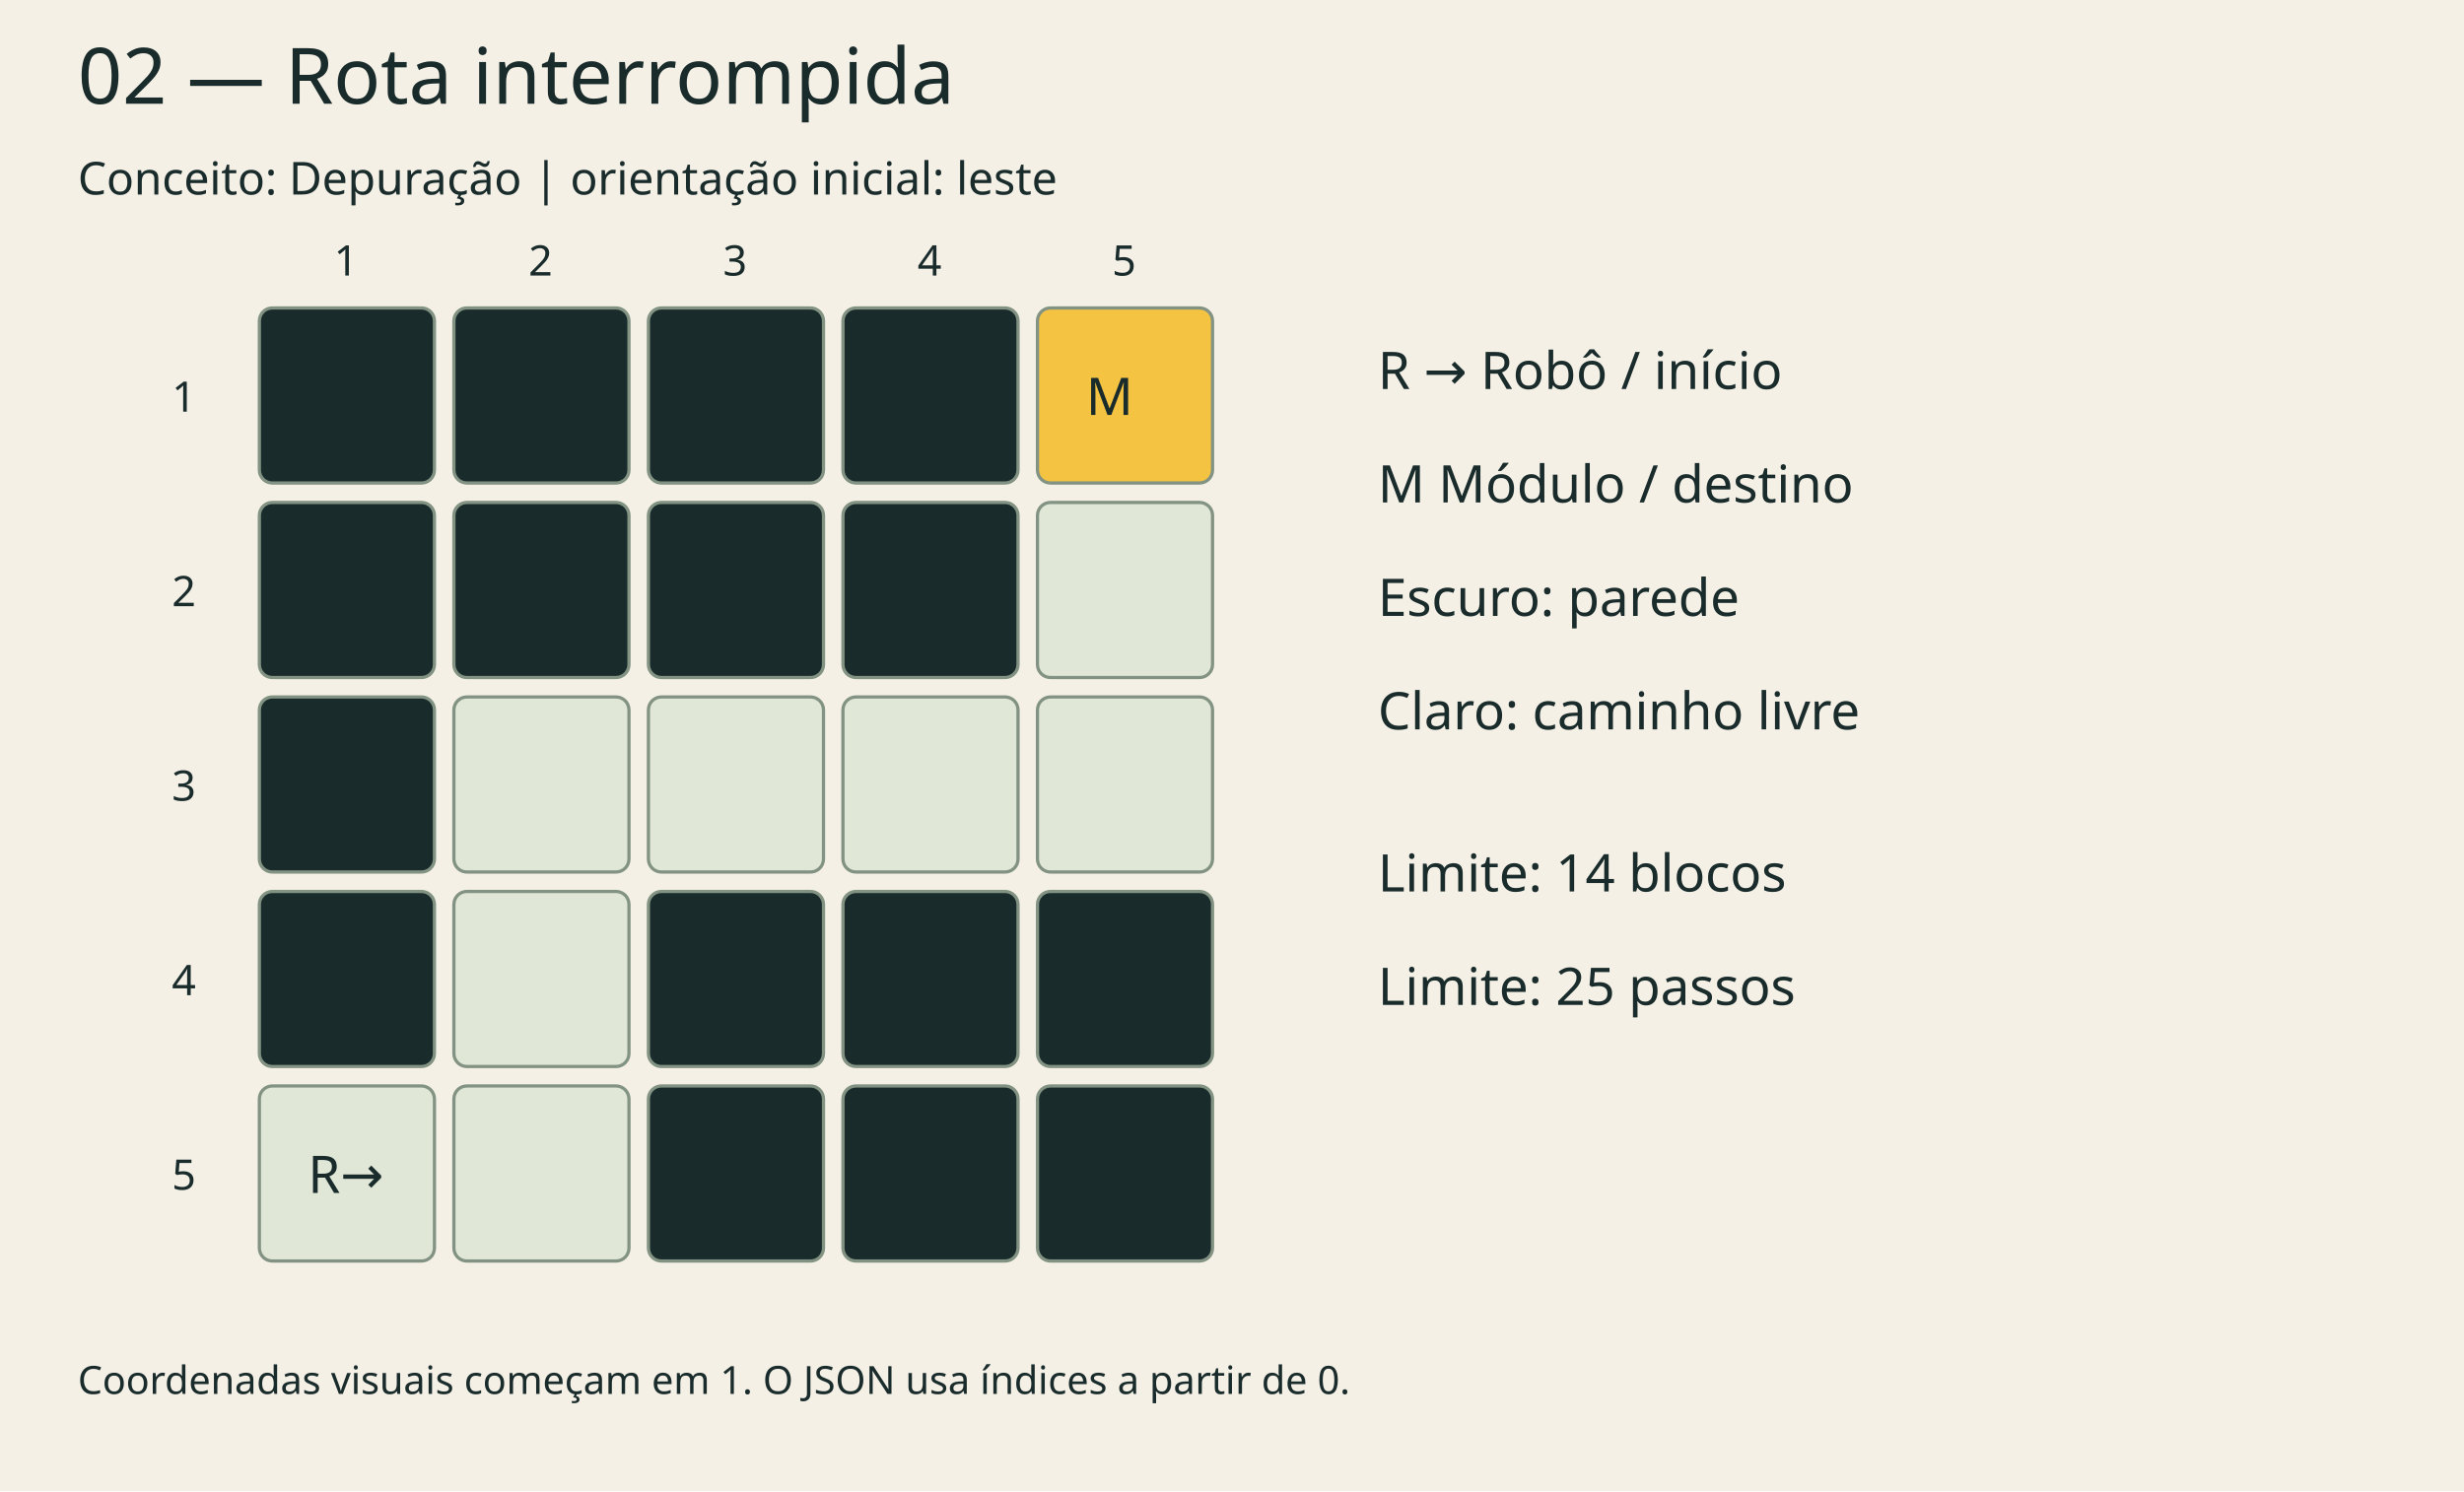
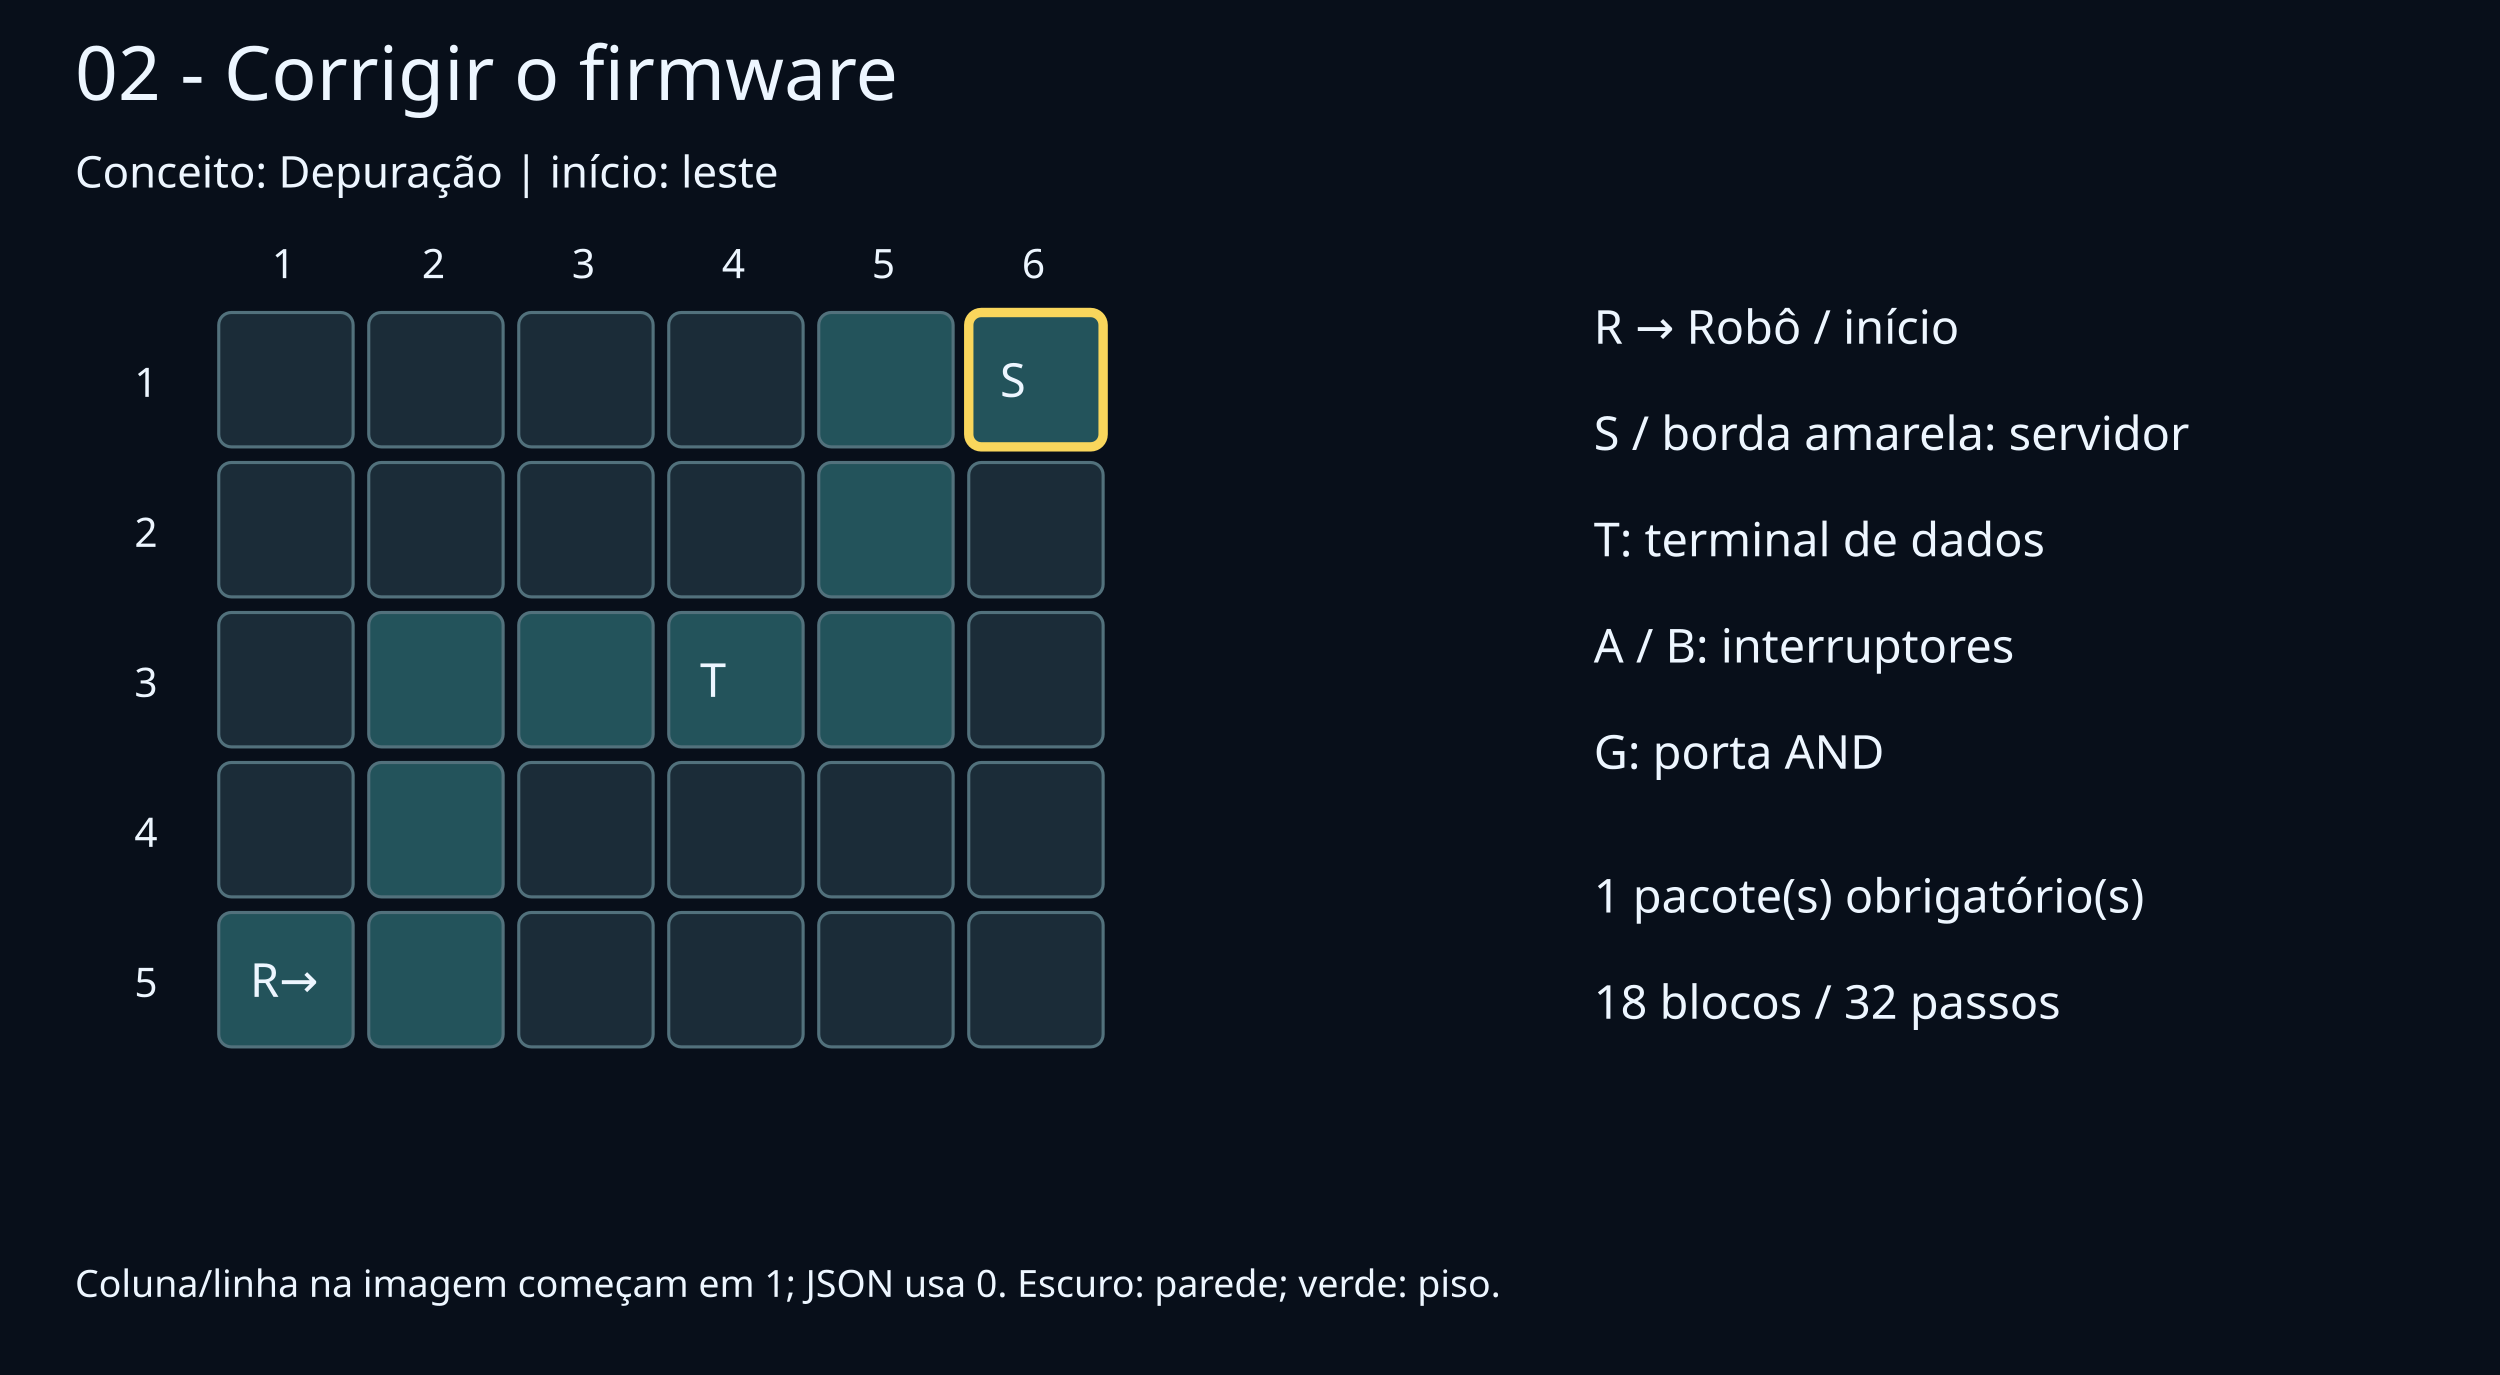
- <svg xmlns="http://www.w3.org/2000/svg" width="760" height="460" viewBox="0 0 760 460">
-   <rect width="100%" height="100%" fill="#f4f0e6" />
-   <g font-family="sans-serif" fill="#192b2b">
-     <text x="24" y="32" font-size="24">02 — Rota interrompida</text>
-     <text x="24" y="60" font-size="14">Conceito: Depuração | orientação inicial: leste</text>
-     <rect x="80" y="95" width="54" height="54" rx="4" fill="#192b2b" stroke="#829283" />
-     <text x="53" y="127" font-size="13">1</text>
-     <text x="103" y="85" font-size="13">1</text>
-     <rect x="140" y="95" width="54" height="54" rx="4" fill="#192b2b" stroke="#829283" />
-     <text x="163" y="85" font-size="13">2</text>
-     <rect x="200" y="95" width="54" height="54" rx="4" fill="#192b2b" stroke="#829283" />
-     <text x="223" y="85" font-size="13">3</text>
-     <rect x="260" y="95" width="54" height="54" rx="4" fill="#192b2b" stroke="#829283" />
-     <text x="283" y="85" font-size="13">4</text>
-     <rect x="320" y="95" width="54" height="54" rx="4" fill="#f5c342" stroke="#829283" />
-     <text x="335" y="128" font-size="16">M</text>
-     <text x="343" y="85" font-size="13">5</text>
-     <rect x="80" y="155" width="54" height="54" rx="4" fill="#192b2b" stroke="#829283" />
-     <text x="53" y="187" font-size="13">2</text>
-     <rect x="140" y="155" width="54" height="54" rx="4" fill="#192b2b" stroke="#829283" />
-     <rect x="200" y="155" width="54" height="54" rx="4" fill="#192b2b" stroke="#829283" />
-     <rect x="260" y="155" width="54" height="54" rx="4" fill="#192b2b" stroke="#829283" />
-     <rect x="320" y="155" width="54" height="54" rx="4" fill="#e1e7d6" stroke="#829283" />
-     <rect x="80" y="215" width="54" height="54" rx="4" fill="#192b2b" stroke="#829283" />
-     <text x="53" y="247" font-size="13">3</text>
-     <rect x="140" y="215" width="54" height="54" rx="4" fill="#e1e7d6" stroke="#829283" />
-     <rect x="200" y="215" width="54" height="54" rx="4" fill="#e1e7d6" stroke="#829283" />
-     <rect x="260" y="215" width="54" height="54" rx="4" fill="#e1e7d6" stroke="#829283" />
-     <rect x="320" y="215" width="54" height="54" rx="4" fill="#e1e7d6" stroke="#829283" />
-     <rect x="80" y="275" width="54" height="54" rx="4" fill="#192b2b" stroke="#829283" />
-     <text x="53" y="307" font-size="13">4</text>
-     <rect x="140" y="275" width="54" height="54" rx="4" fill="#e1e7d6" stroke="#829283" />
-     <rect x="200" y="275" width="54" height="54" rx="4" fill="#192b2b" stroke="#829283" />
-     <rect x="260" y="275" width="54" height="54" rx="4" fill="#192b2b" stroke="#829283" />
-     <rect x="320" y="275" width="54" height="54" rx="4" fill="#192b2b" stroke="#829283" />
-     <rect x="80" y="335" width="54" height="54" rx="4" fill="#e1e7d6" stroke="#829283" />
-     <text x="95" y="368" font-size="16">R→</text>
-     <text x="53" y="367" font-size="13">5</text>
-     <rect x="140" y="335" width="54" height="54" rx="4" fill="#e1e7d6" stroke="#829283" />
-     <rect x="200" y="335" width="54" height="54" rx="4" fill="#192b2b" stroke="#829283" />
-     <rect x="260" y="335" width="54" height="54" rx="4" fill="#192b2b" stroke="#829283" />
-     <rect x="320" y="335" width="54" height="54" rx="4" fill="#192b2b" stroke="#829283" />
-     <text x="425" y="120" font-size="16">R → Robô / início</text>
-     <text x="425" y="155" font-size="16">M  Módulo / destino</text>
-     <text x="425" y="190" font-size="16">Escuro: parede</text>
-     <text x="425" y="225" font-size="16">Claro: caminho livre</text>
-     <text x="425" y="275" font-size="16">Limite: 14 blocos</text>
-     <text x="425" y="310" font-size="16">Limite: 25 passos</text>
-     <text x="24" y="430" font-size="12">Coordenadas visuais começam em 1. O JSON usa índices a partir de 0.</text>
+ <svg xmlns="http://www.w3.org/2000/svg" width="800" height="440" viewBox="0 0 800 440">
+   <rect width="100%" height="100%" fill="#080f1a" />
+   <g font-family="sans-serif" fill="#edf6ff">
+     <text x="24" y="32" font-size="24">02 - Corrigir o firmware</text>
+     <text x="24" y="60" font-size="14">Conceito: Depuração | início: leste</text>
+     <rect x="70" y="100" width="43" height="43" rx="4" fill="#1b2c38" stroke="#52717c" stroke-width="1" />
+     <text x="43" y="127" font-size="13">1</text>
+     <text x="87" y="89" font-size="13">1</text>
+     <rect x="118" y="100" width="43" height="43" rx="4" fill="#1b2c38" stroke="#52717c" stroke-width="1" />
+     <text x="135" y="89" font-size="13">2</text>
+     <rect x="166" y="100" width="43" height="43" rx="4" fill="#1b2c38" stroke="#52717c" stroke-width="1" />
+     <text x="183" y="89" font-size="13">3</text>
+     <rect x="214" y="100" width="43" height="43" rx="4" fill="#1b2c38" stroke="#52717c" stroke-width="1" />
+     <text x="231" y="89" font-size="13">4</text>
+     <rect x="262" y="100" width="43" height="43" rx="4" fill="#23535b" stroke="#52717c" stroke-width="1" />
+     <text x="279" y="89" font-size="13">5</text>
+     <rect x="310" y="100" width="43" height="43" rx="4" fill="#23535b" stroke="#f9d65c" stroke-width="3" />
+     <text x="320" y="127" font-size="15">S</text>
+     <text x="327" y="89" font-size="13">6</text>
+     <rect x="70" y="148" width="43" height="43" rx="4" fill="#1b2c38" stroke="#52717c" stroke-width="1" />
+     <text x="43" y="175" font-size="13">2</text>
+     <rect x="118" y="148" width="43" height="43" rx="4" fill="#1b2c38" stroke="#52717c" stroke-width="1" />
+     <rect x="166" y="148" width="43" height="43" rx="4" fill="#1b2c38" stroke="#52717c" stroke-width="1" />
+     <rect x="214" y="148" width="43" height="43" rx="4" fill="#1b2c38" stroke="#52717c" stroke-width="1" />
+     <rect x="262" y="148" width="43" height="43" rx="4" fill="#23535b" stroke="#52717c" stroke-width="1" />
+     <rect x="310" y="148" width="43" height="43" rx="4" fill="#1b2c38" stroke="#52717c" stroke-width="1" />
+     <rect x="70" y="196" width="43" height="43" rx="4" fill="#1b2c38" stroke="#52717c" stroke-width="1" />
+     <text x="43" y="223" font-size="13">3</text>
+     <rect x="118" y="196" width="43" height="43" rx="4" fill="#23535b" stroke="#52717c" stroke-width="1" />
+     <rect x="166" y="196" width="43" height="43" rx="4" fill="#23535b" stroke="#52717c" stroke-width="1" />
+     <rect x="214" y="196" width="43" height="43" rx="4" fill="#23535b" stroke="#52717c" stroke-width="1" />
+     <text x="224" y="223" font-size="15">T</text>
+     <rect x="262" y="196" width="43" height="43" rx="4" fill="#23535b" stroke="#52717c" stroke-width="1" />
+     <rect x="310" y="196" width="43" height="43" rx="4" fill="#1b2c38" stroke="#52717c" stroke-width="1" />
+     <rect x="70" y="244" width="43" height="43" rx="4" fill="#1b2c38" stroke="#52717c" stroke-width="1" />
+     <text x="43" y="271" font-size="13">4</text>
+     <rect x="118" y="244" width="43" height="43" rx="4" fill="#23535b" stroke="#52717c" stroke-width="1" />
+     <rect x="166" y="244" width="43" height="43" rx="4" fill="#1b2c38" stroke="#52717c" stroke-width="1" />
+     <rect x="214" y="244" width="43" height="43" rx="4" fill="#1b2c38" stroke="#52717c" stroke-width="1" />
+     <rect x="262" y="244" width="43" height="43" rx="4" fill="#1b2c38" stroke="#52717c" stroke-width="1" />
+     <rect x="310" y="244" width="43" height="43" rx="4" fill="#1b2c38" stroke="#52717c" stroke-width="1" />
+     <rect x="70" y="292" width="43" height="43" rx="4" fill="#23535b" stroke="#52717c" stroke-width="1" />
+     <text x="80" y="319" font-size="15">R→</text>
+     <text x="43" y="319" font-size="13">5</text>
+     <rect x="118" y="292" width="43" height="43" rx="4" fill="#23535b" stroke="#52717c" stroke-width="1" />
+     <rect x="166" y="292" width="43" height="43" rx="4" fill="#1b2c38" stroke="#52717c" stroke-width="1" />
+     <rect x="214" y="292" width="43" height="43" rx="4" fill="#1b2c38" stroke="#52717c" stroke-width="1" />
+     <rect x="262" y="292" width="43" height="43" rx="4" fill="#1b2c38" stroke="#52717c" stroke-width="1" />
+     <rect x="310" y="292" width="43" height="43" rx="4" fill="#1b2c38" stroke="#52717c" stroke-width="1" />
+     <text x="510" y="110" font-size="15">R → Robô / início</text>
+     <text x="510" y="144" font-size="15">S / borda amarela: servidor</text>
+     <text x="510" y="178" font-size="15">T: terminal de dados</text>
+     <text x="510" y="212" font-size="15">A / B: interruptores</text>
+     <text x="510" y="246" font-size="15">G: porta AND</text>
+     <text x="510" y="292" font-size="15">1 pacote(s) obrigatório(s)</text>
+     <text x="510" y="326" font-size="15">18 blocos / 32 passos</text>
+     <text x="24" y="415" font-size="12">Coluna/linha na imagem começam em 1; JSON usa 0. Escuro: parede; verde: piso.</text>
  </g>
</svg>
